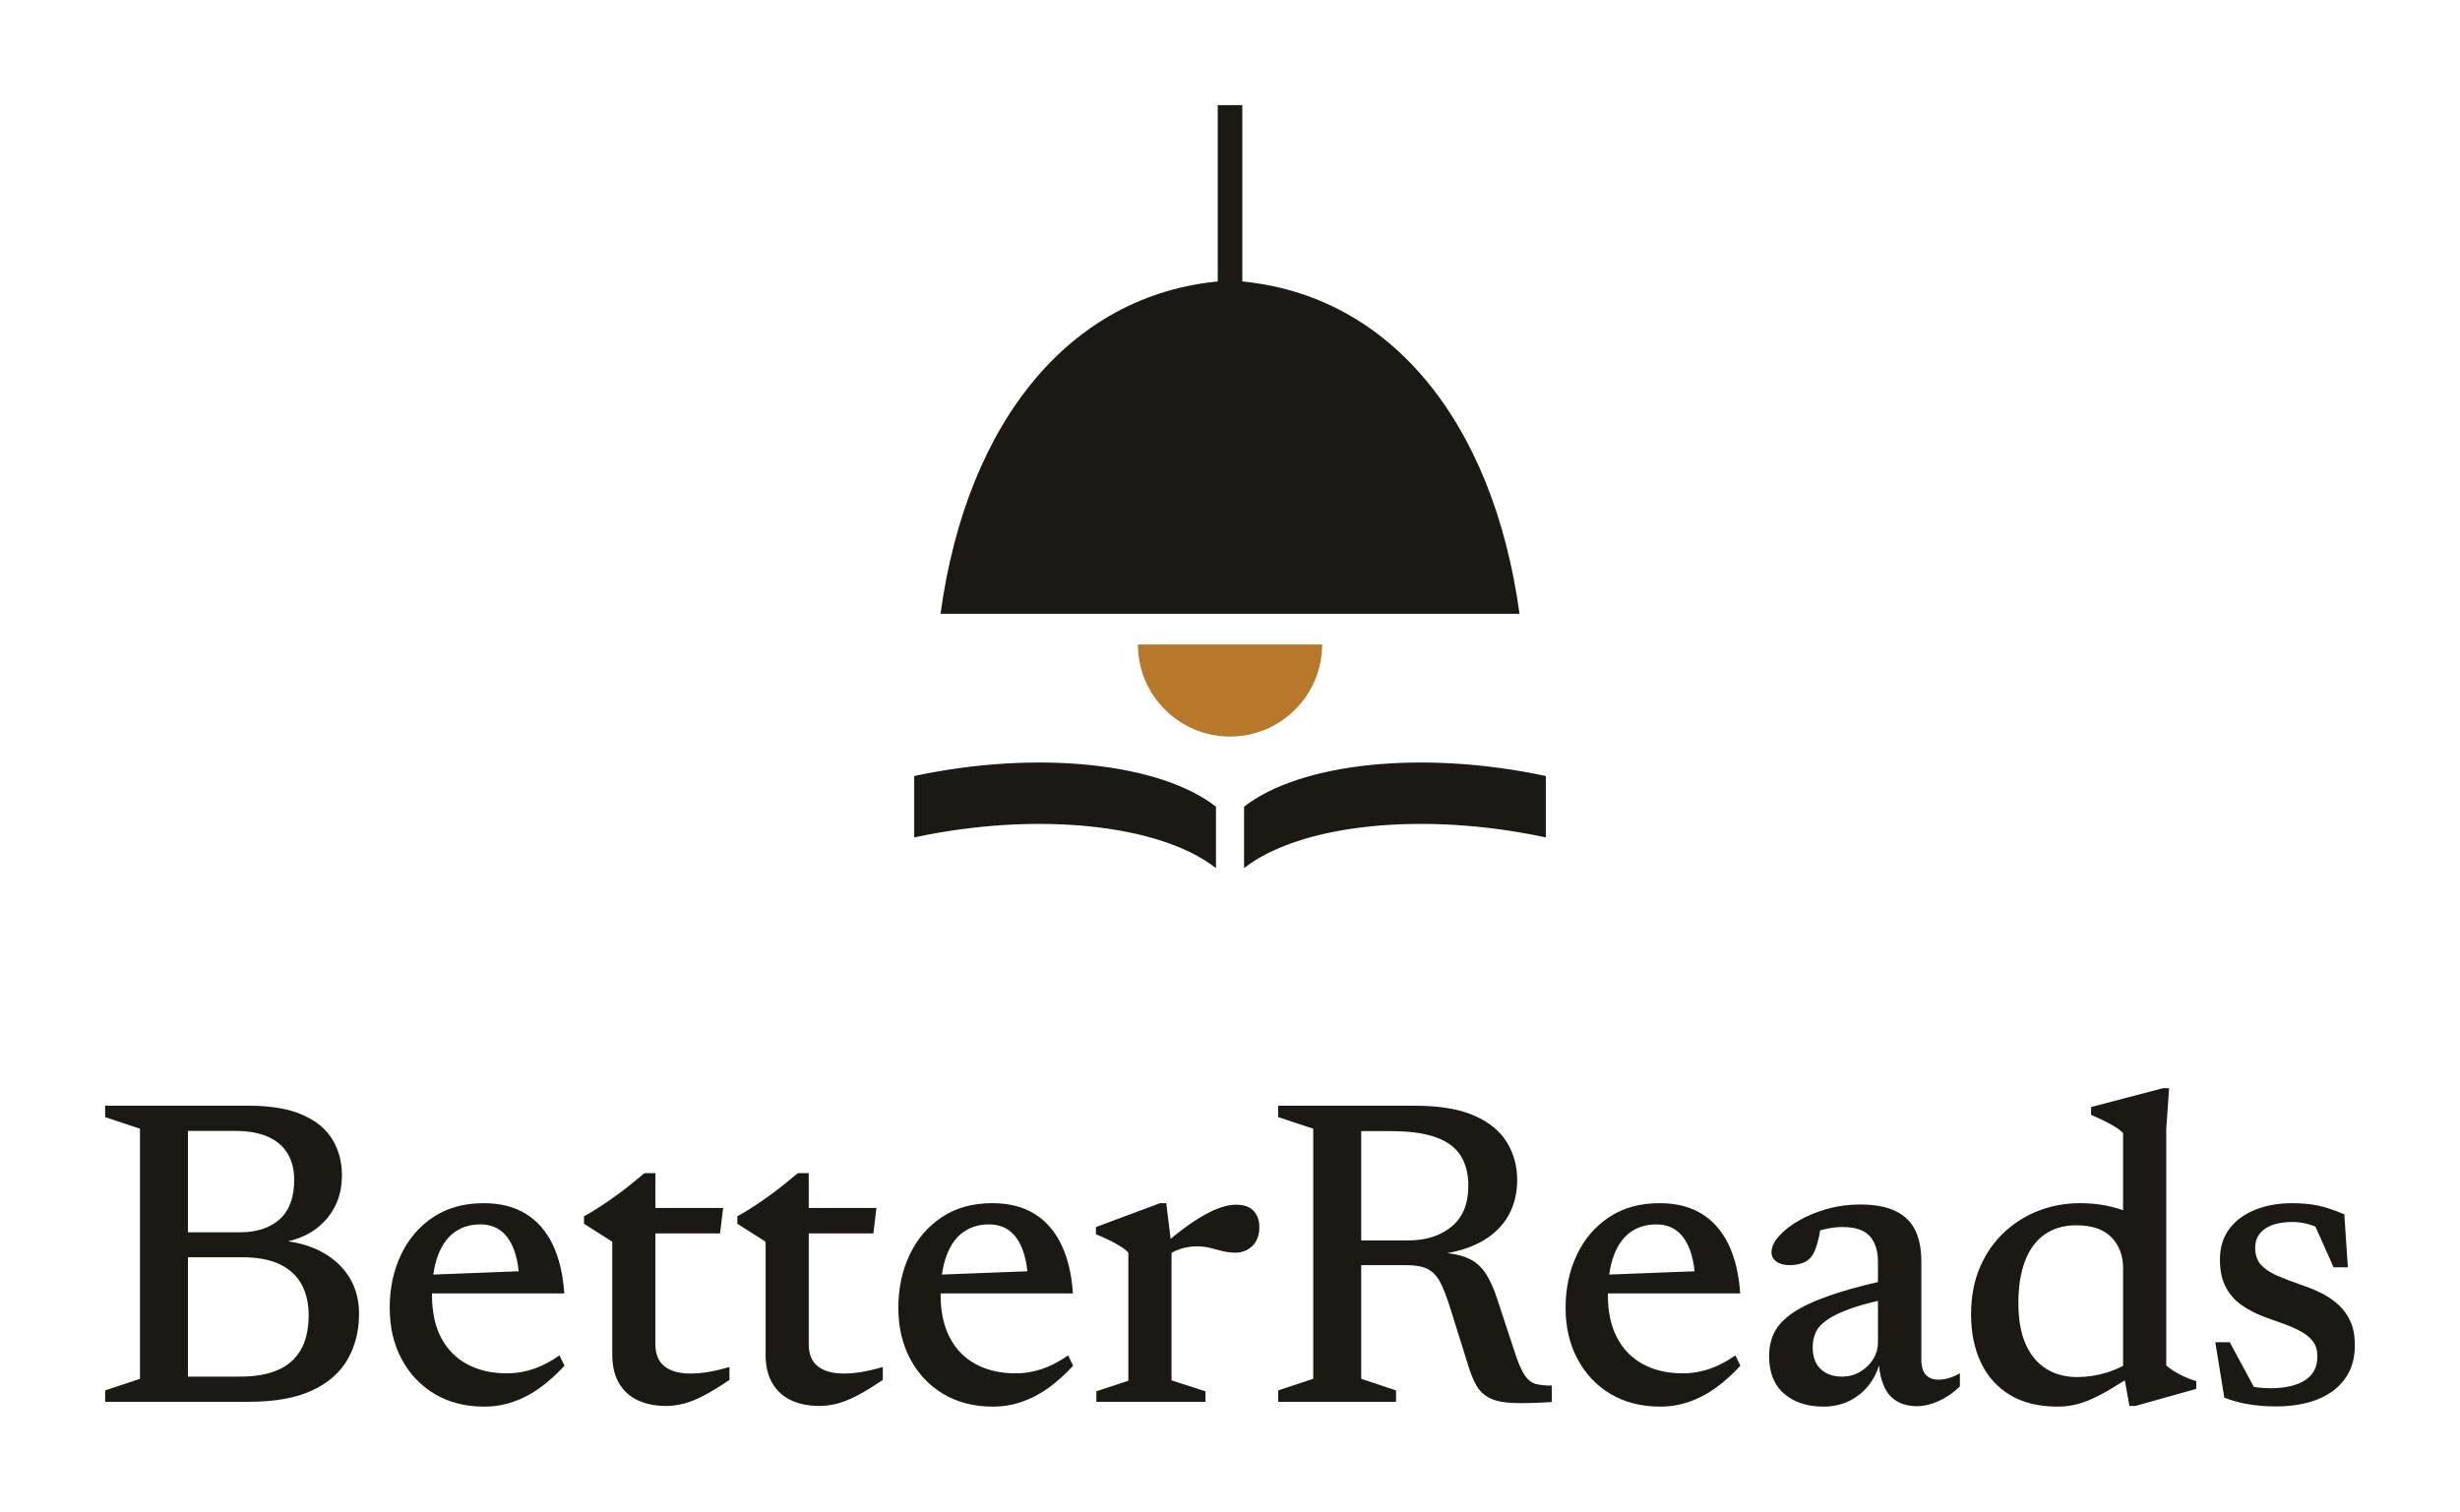
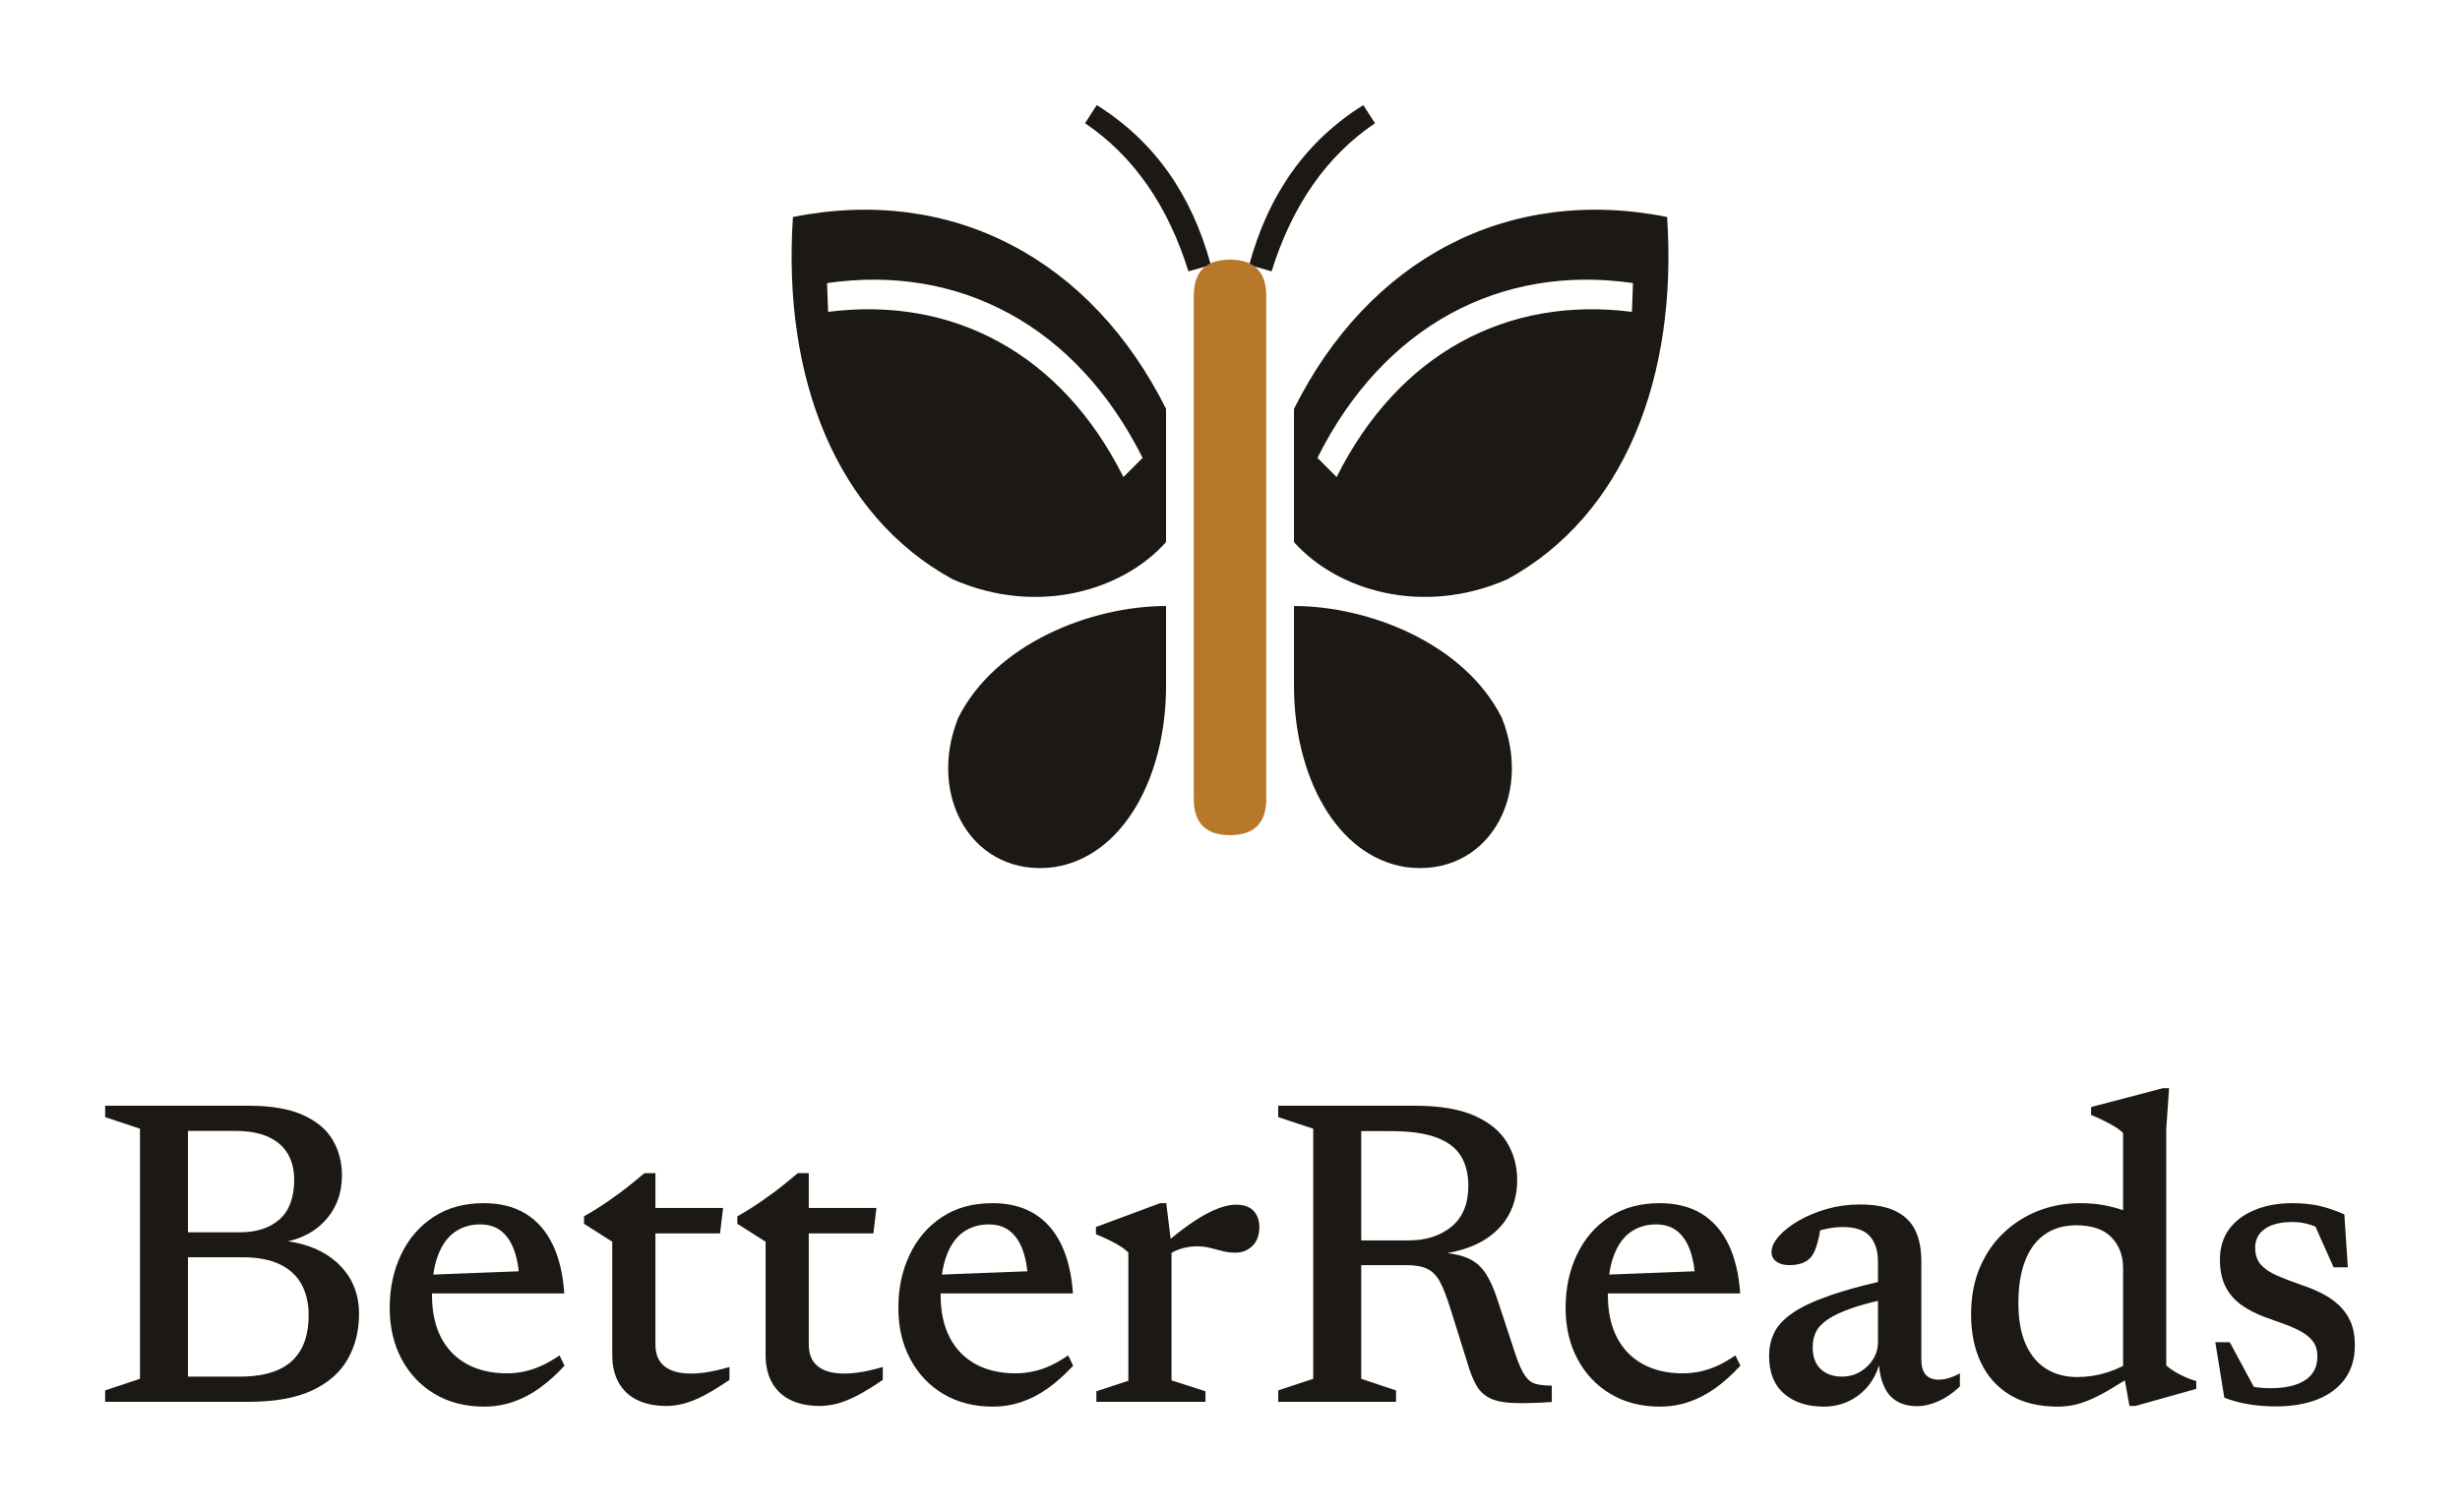
<svg xmlns="http://www.w3.org/2000/svg" viewBox="0 0 561.5 345.15" width="561.5" height="345.15">
-   <g transform="translate(180.64 15.99) scale(2.0023)">
-     <path fill="#1c1915" d="M48.6 4H51.4V26H48.6ZM17 62C20 40 32 25 50 24C68 25 80 40 83 62ZM48.4 84C42 79 28 77.5 14 80.5V87.5C28 84.5 42 86 48.4 91ZM51.6 84C58 79 72 77.5 86 80.5V87.5C72 84.5 58 86 51.6 91Z" />
-     <path fill="#b8782a" d="M39.5 65.5A10.5 10.5 0 0 0 60.5 65.5Z" />
+   <g transform="translate(159.09 -6.42) scale(2.4333)">
+     <path fill-rule="evenodd" fill="#1c1915" d="M44 41C37 27 24 20 9 23C8 38 13 51 24 57C32 60.5 40 58 44 53.5ZM41.8 45.6C35.6 33.2 24.6 27.4 12.2 29.2L12.3 31.9C24 30.4 34.2 35.8 40 47.4ZM44 59.5C37 59.5 28 63 24.5 70C21.5 77.5 26 85 33.5 84C40 83 44 75.5 44 67ZM56 41C63 27 76 20 91 23C92 38 87 51 76 57C68 60.5 60 58 56 53.5ZM58.2 45.6C64.4 33.2 75.4 27.4 87.8 29.2L87.7 31.9C76 30.4 65.8 35.8 60 47.4ZM56 59.5C63 59.5 72 63 75.5 70C78.5 77.5 74 85 66.5 84C60 83 56 75.5 56 67ZM48.2 27.5Q45.5 17.5 37.5 12.5L36.4 14.2Q43.2 18.8 46.1 28.1ZM51.8 27.5Q54.5 17.5 62.5 12.5L63.6 14.2Q56.8 18.8 53.9 28.1Z" />
+     <path fill="#b8782a" d="M46.6 30.4Q46.6 27 50 27L50 27Q53.4 27 53.4 30.4L53.4 77.6Q53.4 81 50 81L50 81Q46.6 81 46.6 77.6Z" />
  </g>
  <path fill="#1c1915" d="M56.75 320.05L24 320.05L24 317.45L31.95 314.8L31.95 257.7L24 255.05L24 252.45L56.75 252.45Q64.35 252.45 69.05 254.53Q73.75 256.6 75.9 260.2Q78.05 263.8 78.05 268.35L78.05 268.35Q78.05 274.7 73.95 278.95L73.95 278.95Q70.8 282.25 65.75 283.4L65.75 283.4Q72.6 284.4 76.85 288.2L76.85 288.2Q81.95 292.8 81.95 299.95L81.95 299.95Q81.95 305.8 79.35 310.35Q76.75 314.9 71.2 317.48Q65.65 320.05 56.75 320.05L56.75 320.05M55.3 287.05L42.9 287.05L42.9 314.3L54.85 314.3Q59.8 314.3 63.28 312.85Q66.75 311.4 68.6 308.28Q70.45 305.15 70.45 300.2L70.45 300.2Q70.45 296.3 68.88 293.32Q67.3 290.35 63.95 288.7Q60.6 287.05 55.3 287.05L55.3 287.05M53.6 258.2L42.9 258.2L42.9 281.35L54.75 281.35Q60.5 281.35 63.83 278.38Q67.15 275.4 67.15 269.35L67.15 269.35Q67.15 265.95 65.7 263.45Q64.25 260.95 61.25 259.57Q58.25 258.2 53.6 258.2L53.6 258.2M110.4 274.7L110.4 274.7Q116.05 274.7 119.97 277.1Q123.9 279.5 126.13 284.1Q128.35 288.7 128.8 295.3L128.8 295.3L98.6 295.3Q98.6 295.45 98.6 295.65L98.6 295.65Q98.6 301.4 100.67 305.38Q102.75 309.35 106.6 311.45Q110.45 313.55 115.7 313.55L115.7 313.55Q117.9 313.55 119.93 313.07Q121.95 312.6 123.9 311.68Q125.85 310.75 127.7 309.45L127.7 309.45L128.85 311.8Q126.1 314.8 123.18 316.9Q120.25 319 117.1 320.07Q113.95 321.15 110.5 321.15L110.5 321.15Q104.1 321.15 99.25 318.28Q94.4 315.4 91.67 310.3Q88.95 305.2 88.95 298.6L88.95 298.6Q88.95 291.9 91.53 286.48Q94.1 281.05 98.9 277.88Q103.7 274.7 110.4 274.7M98.9 291L98.9 291L118.4 290.25Q118.1 287.4 117.3 285.3L117.3 285.3Q116.25 282.5 114.35 281.02Q112.45 279.55 109.6 279.55L109.6 279.55Q106.3 279.55 103.83 281.27Q101.35 283 100 286.55L100 286.55Q99.25 288.5 98.9 291M149.6 281.6L149.6 306.95Q149.6 310.3 151.68 311.95Q153.75 313.6 157.7 313.6L157.7 313.6Q159.55 313.6 161.75 313.23Q163.95 312.85 166.5 312.1L166.5 312.1L166.5 315.05Q163.2 317.3 160.65 318.63Q158.1 319.95 156.03 320.48Q153.95 321 152.1 321L152.1 321Q148.4 321 145.63 319.73Q142.85 318.45 141.3 315.82Q139.75 313.2 139.75 309.3L139.75 309.3L139.75 283.5L133.3 279.4L133.3 277.7Q134.75 276.9 136.17 276Q137.6 275.1 139 274.13Q140.4 273.15 141.78 272.13Q143.15 271.1 144.47 270.02Q145.8 268.95 147.1 267.85L147.1 267.85L149.6 267.85L149.6 275.8L165.05 275.8L164.35 281.6L149.6 281.6M184.6 281.6L184.6 306.95Q184.6 310.3 186.68 311.95Q188.75 313.6 192.7 313.6L192.7 313.6Q194.55 313.6 196.75 313.23Q198.95 312.85 201.5 312.1L201.5 312.1L201.5 315.05Q198.2 317.3 195.65 318.63Q193.1 319.95 191.03 320.48Q188.95 321 187.1 321L187.1 321Q183.4 321 180.63 319.73Q177.85 318.45 176.3 315.82Q174.75 313.2 174.75 309.3L174.75 309.3L174.75 283.5L168.3 279.4L168.3 277.7Q169.75 276.9 171.17 276Q172.6 275.1 174 274.13Q175.4 273.15 176.78 272.13Q178.15 271.1 179.47 270.02Q180.8 268.95 182.1 267.85L182.1 267.85L184.6 267.85L184.6 275.8L200.05 275.8L199.35 281.6L184.6 281.6M226.5 274.7L226.5 274.7Q232.15 274.7 236.07 277.1Q240 279.5 242.22 284.1Q244.45 288.7 244.9 295.3L244.9 295.3L214.7 295.3Q214.7 295.45 214.7 295.65L214.7 295.65Q214.7 301.4 216.78 305.38Q218.85 309.35 222.7 311.45Q226.55 313.55 231.8 313.55L231.8 313.55Q234 313.55 236.03 313.07Q238.05 312.6 240 311.68Q241.95 310.75 243.8 309.45L243.8 309.45L244.95 311.8Q242.2 314.8 239.28 316.9Q236.35 319 233.2 320.07Q230.05 321.15 226.6 321.15L226.6 321.15Q220.2 321.15 215.35 318.28Q210.5 315.4 207.78 310.3Q205.05 305.2 205.05 298.6L205.05 298.6Q205.05 291.9 207.63 286.48Q210.2 281.05 215 277.88Q219.8 274.7 226.5 274.7M215 291L215 291L234.5 290.25Q234.2 287.4 233.4 285.3L233.4 285.3Q232.35 282.5 230.45 281.02Q228.55 279.55 225.7 279.55L225.7 279.55Q222.4 279.55 219.92 281.27Q217.45 283 216.1 286.55L216.1 286.55Q215.35 288.5 215 291M282.1 275.05L282.1 275.05Q284.85 275.05 286.15 276.48Q287.45 277.9 287.45 280.15L287.45 280.15Q287.45 282.9 285.88 284.45Q284.3 286 282 286L282 286Q280.4 286 279 285.63Q277.6 285.25 276.18 284.9Q274.75 284.55 273.1 284.55L273.1 284.55Q271.95 284.55 270.65 284.82Q269.35 285.1 268.15 285.65L268.15 285.65Q267.75 285.85 267.4 286.05L267.4 286.05L267.4 315.15L275.15 317.65L275.15 320.05L250.25 320.05L250.25 317.65L257.55 315.25L257.55 286Q256.85 285.25 255.77 284.57Q254.7 283.9 253.3 283.2Q251.9 282.5 250.15 281.8L250.15 281.8L250.15 280.15L264.8 274.7L266.2 274.7L267.2 282.85Q268.8 281.5 270.25 280.45L270.25 280.45Q272.8 278.55 274.93 277.38Q277.05 276.2 278.82 275.63Q280.6 275.05 282.1 275.05M291.75 252.45L310.7 252.45L322.9 252.45Q331.35 252.45 336.48 254.7Q341.6 256.95 343.95 260.8Q346.3 264.65 346.3 269.4L346.3 269.4Q346.3 273.9 344.35 277.43Q342.4 280.95 338.55 283.25L338.55 283.25Q335.15 285.25 330.35 286.1L330.35 286.1Q333.3 286.45 335.25 287.35L335.25 287.35Q337.6 288.45 339.1 290.73Q340.6 293 341.8 296.75L341.8 296.75L345.95 309.35Q347.05 312.6 348.1 314.1Q349.15 315.6 350.58 315.98Q352 316.35 354.2 316.35L354.2 316.35L354.2 320.1Q348.8 320.45 345.45 320.32Q342.1 320.2 340.13 319.25Q338.15 318.3 337.03 316.38Q335.9 314.45 334.95 311.2L334.95 311.2L331.05 298.75Q329.85 294.9 328.73 292.75Q327.6 290.6 325.85 289.73Q324.1 288.85 321.05 288.85L321.05 288.85L310.7 288.85L310.7 314.8L318.65 317.45L318.65 320.05L291.75 320.05L291.75 317.45L299.75 314.8L299.75 257.7L291.75 255.05L291.75 252.45M310.7 283.2L321.5 283.2Q327.5 283.2 331.33 280.05Q335.15 276.9 335.15 270.7L335.15 270.7Q335.15 266.7 333.45 263.93Q331.75 261.15 327.85 259.7Q323.95 258.25 317.35 258.25L317.35 258.25L310.7 258.25L310.7 283.2M378.8 274.7L378.8 274.7Q384.45 274.7 388.38 277.1Q392.3 279.5 394.53 284.1Q396.75 288.7 397.2 295.3L397.2 295.3L367 295.3Q367 295.45 367 295.65L367 295.65Q367 301.4 369.08 305.38Q371.15 309.35 375 311.45Q378.85 313.55 384.1 313.55L384.1 313.55Q386.3 313.55 388.33 313.07Q390.35 312.6 392.3 311.68Q394.25 310.75 396.1 309.45L396.1 309.45L397.25 311.8Q394.5 314.8 391.58 316.9Q388.65 319 385.5 320.07Q382.35 321.15 378.9 321.15L378.9 321.15Q372.5 321.15 367.65 318.28Q362.8 315.4 360.08 310.3Q357.35 305.2 357.35 298.6L357.35 298.6Q357.35 291.9 359.93 286.48Q362.5 281.05 367.3 277.88Q372.1 274.7 378.8 274.7M367.3 291L367.3 291L386.8 290.25Q386.5 287.4 385.7 285.3L385.7 285.3Q384.65 282.5 382.75 281.02Q380.85 279.55 378 279.55L378 279.55Q374.7 279.55 372.23 281.27Q369.75 283 368.4 286.55L368.4 286.55Q367.65 288.5 367.3 291M428.65 292.7L428.65 292.7L428.65 288.1Q428.65 284.35 426.8 282.25Q424.95 280.15 420.55 280.15L420.55 280.15Q418.8 280.15 416.9 280.55L416.9 280.55Q416.15 280.7 415.45 280.9L415.45 280.9Q415.3 281.65 415.2 282.3L415.2 282.3Q414.85 283.85 414.45 284.98Q414.05 286.1 413.5 286.85L413.5 286.85Q412.7 287.9 411.38 288.38Q410.05 288.85 408.5 288.85L408.5 288.85Q406.55 288.85 405.45 288.03Q404.35 287.2 404.35 285.9L404.35 285.9Q404.35 284.15 406.03 282.25Q407.7 280.35 410.55 278.7Q413.4 277.05 417 276.02Q420.6 275 424.5 275L424.5 275Q429.65 275 432.75 276.55Q435.85 278.1 437.2 280.98Q438.55 283.85 438.55 287.9L438.55 287.9L438.55 310.5Q438.55 312 439 313Q439.45 314 440.33 314.5Q441.2 315 442.5 315L442.5 315Q443.6 315 444.85 314.63Q446.1 314.25 447.35 313.55L447.35 313.55L447.35 316.55Q445.05 318.75 442.48 319.9Q439.9 321.05 437.6 321.05L437.6 321.05Q434.8 321.05 432.85 319.85Q430.9 318.65 429.95 316.3L429.95 316.3Q429.1 314.35 428.9 311.75L428.9 311.75Q428.1 314.25 426.65 316.15L426.65 316.15Q424.75 318.55 422.1 319.85Q419.45 321.15 416.25 321.15L416.25 321.15Q410.65 321.15 407.23 318.2Q403.8 315.25 403.8 309.6L403.8 309.6Q403.8 306.65 404.98 304.25Q406.15 301.85 409.2 299.75Q412.25 297.65 417.75 295.75L417.75 295.75Q422.2 294.2 428.65 292.7M428.65 306.4L428.65 297Q425.2 297.8 422.75 298.65L422.75 298.65Q419.15 299.9 417.18 301.25Q415.2 302.6 414.48 304.13Q413.75 305.65 413.75 307.55L413.75 307.55Q413.75 310.9 415.6 312.6Q417.45 314.3 420.4 314.3L420.4 314.3Q422.7 314.3 424.58 313.2Q426.45 312.1 427.55 310.32Q428.65 308.55 428.65 306.4L428.65 306.4M486.05 321L485 315.15Q482.85 316.5 481.15 317.5L481.15 317.5Q478.5 319 476.55 319.78Q474.6 320.55 472.98 320.85Q471.35 321.15 469.65 321.15L469.65 321.15Q463.2 321.15 458.8 318.5Q454.4 315.85 452.15 311.1Q449.9 306.35 449.9 300.1L449.9 300.1Q449.9 294.1 451.9 289.4Q453.9 284.7 457.38 281.43Q460.85 278.15 465.3 276.43Q469.75 274.7 474.75 274.7L474.75 274.7Q477.45 274.7 479.9 275.1L479.9 275.1Q482.2 275.5 484.6 276.3L484.6 276.3L484.6 258.7Q483.95 258 482.83 257.3Q481.7 256.6 480.28 255.9Q478.85 255.2 477.3 254.55L477.3 254.55L477.3 252.75L493.7 248.45L495.1 248.45L494.45 257.75L494.45 311.75Q494.95 312.2 495.75 312.75Q496.55 313.3 497.53 313.8Q498.5 314.3 499.48 314.7Q500.45 315.1 501.3 315.3L501.3 315.3L501.3 317.1L487.4 321L486.05 321M484.6 311.85L484.6 289.55Q484.6 285.25 481.95 282.5Q479.3 279.75 473.9 279.75L473.9 279.75Q469.7 279.75 466.73 281.82Q463.75 283.9 462.23 287.88Q460.7 291.85 460.7 297.5L460.7 297.5Q460.7 303.1 462.35 306.85Q464 310.6 467.03 312.5Q470.05 314.4 474.1 314.4L474.1 314.4Q477.6 314.4 480.95 313.35L480.95 313.35Q482.8 312.75 484.6 311.85L484.6 311.85M523.2 274.7L523.2 274.7Q526.5 274.7 529.18 275.27Q531.85 275.85 535.1 277.25L535.1 277.25L535.9 289.35L532.65 289.35L528.5 280.05Q527.95 279.85 527.4 279.65L527.4 279.65Q525.4 279 523.3 279L523.3 279Q519.2 279 516.98 280.55Q514.75 282.1 514.75 284.9L514.75 284.9Q514.75 287.3 516.05 288.75Q517.35 290.2 519.78 291.25Q522.2 292.3 525.4 293.4L525.4 293.4Q527.8 294.2 529.98 295.3Q532.15 296.4 533.85 297.98Q535.55 299.55 536.53 301.78Q537.5 304 537.5 307.15L537.5 307.15Q537.5 311.7 535.23 314.82Q532.95 317.95 528.9 319.53Q524.85 321.1 519.5 321.1L519.5 321.1Q516.15 321.1 513.18 320.6Q510.2 320.1 507.7 319.1L507.7 319.1L505.65 306.45L508.95 306.45L514.45 316.65Q515 316.75 515.55 316.8L515.55 316.8Q516.9 316.95 518.2 316.95L518.2 316.95Q523.3 316.95 526.13 315.13Q528.95 313.3 528.95 309.7L528.95 309.7Q528.95 307.65 527.98 306.32Q527 305 525.3 304.05Q523.6 303.1 521.45 302.32Q519.3 301.55 516.95 300.7L516.95 300.7Q513.85 299.55 511.55 297.9Q509.25 296.25 507.98 293.75Q506.7 291.25 506.7 287.6L506.7 287.6Q506.7 283.45 508.83 280.6Q510.95 277.75 514.7 276.23Q518.45 274.7 523.2 274.7" />
</svg>
